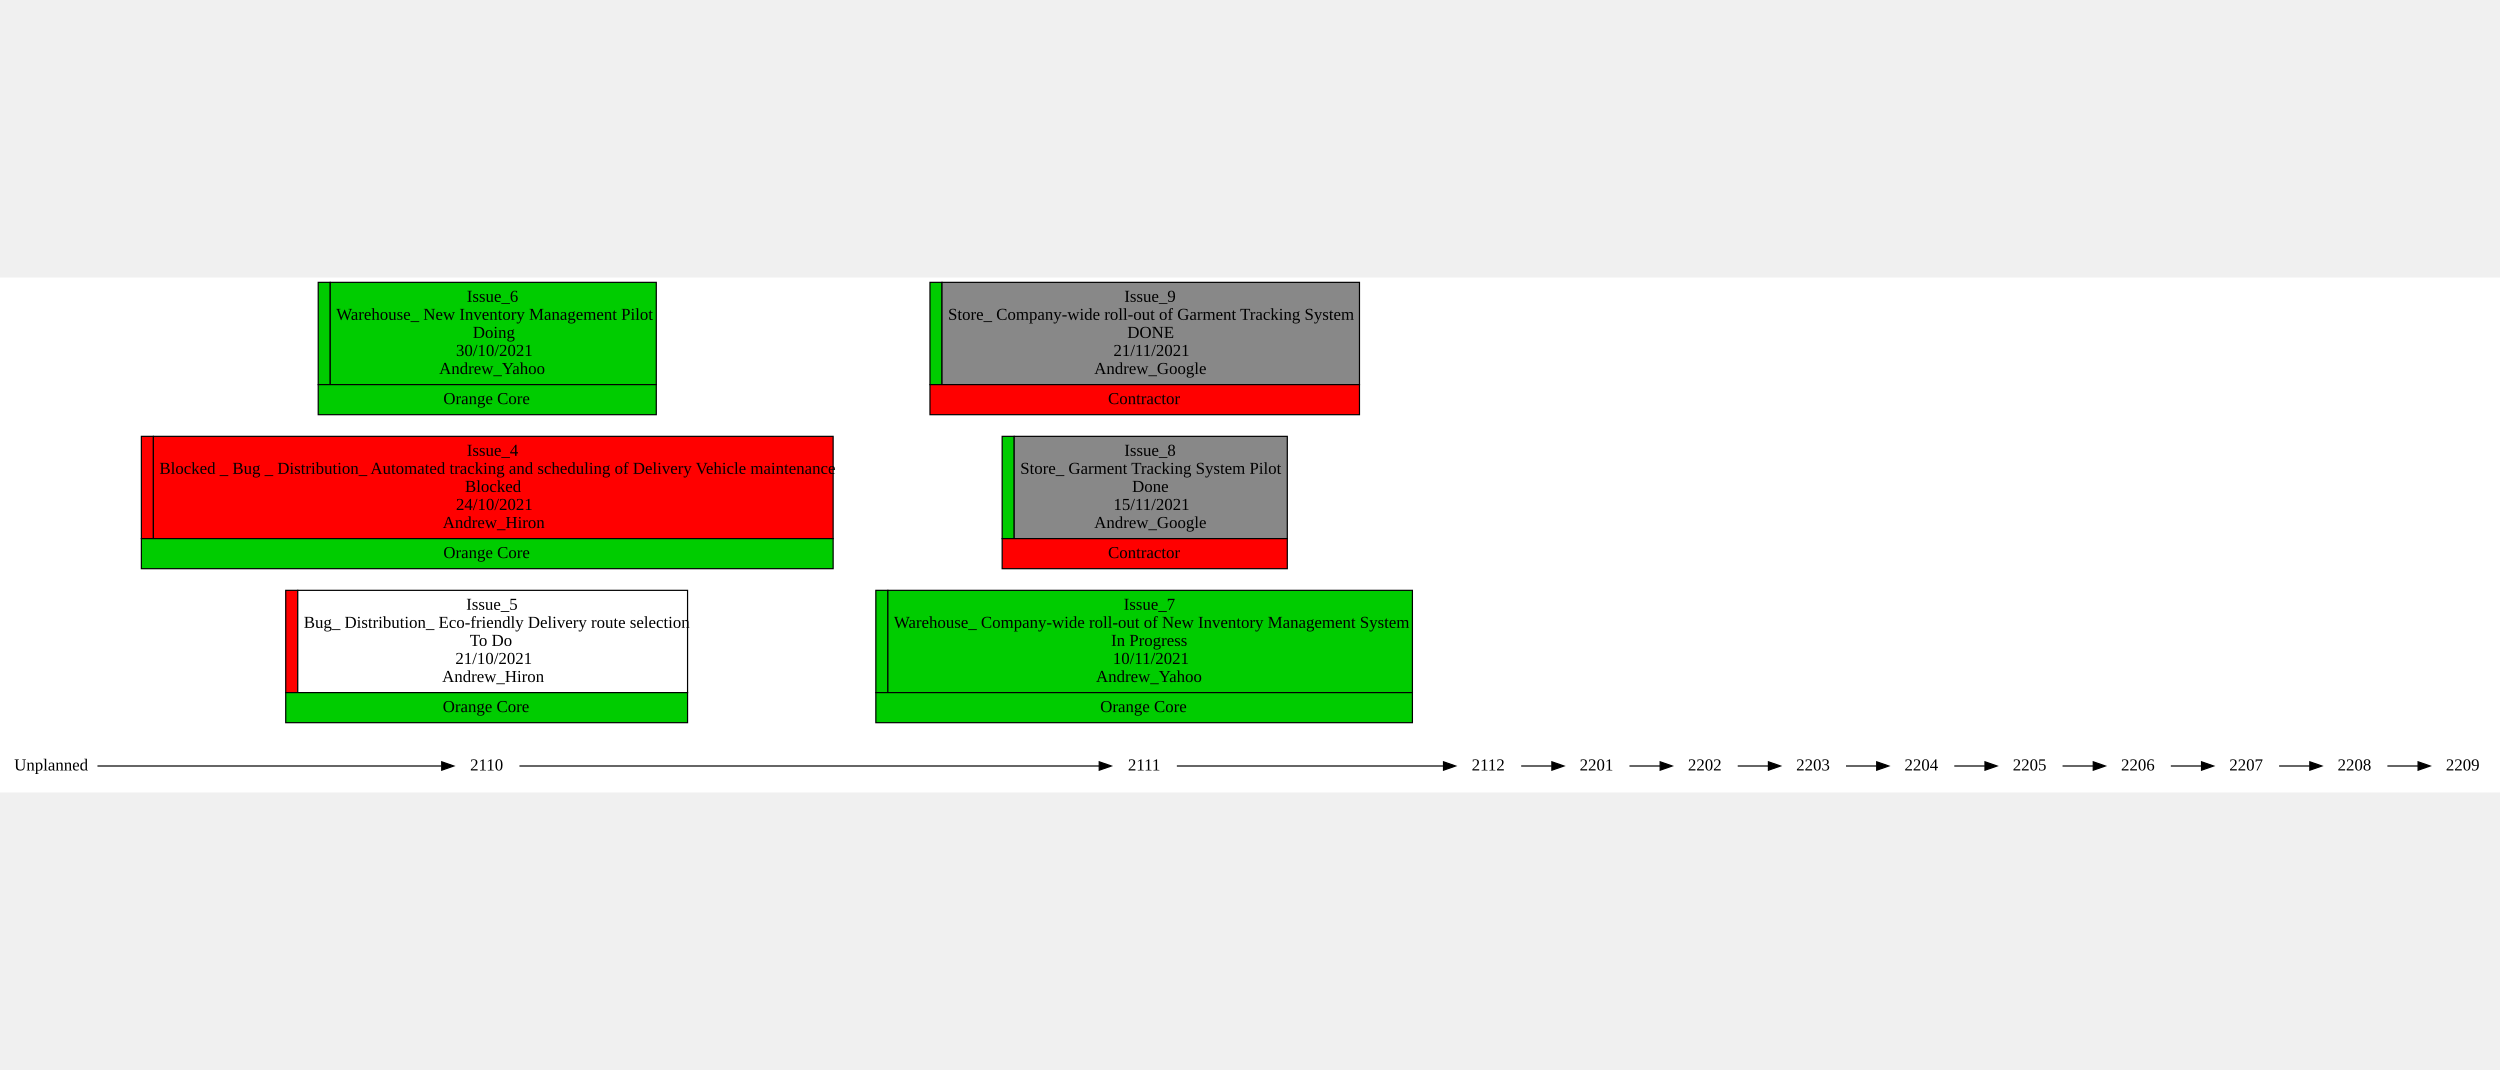
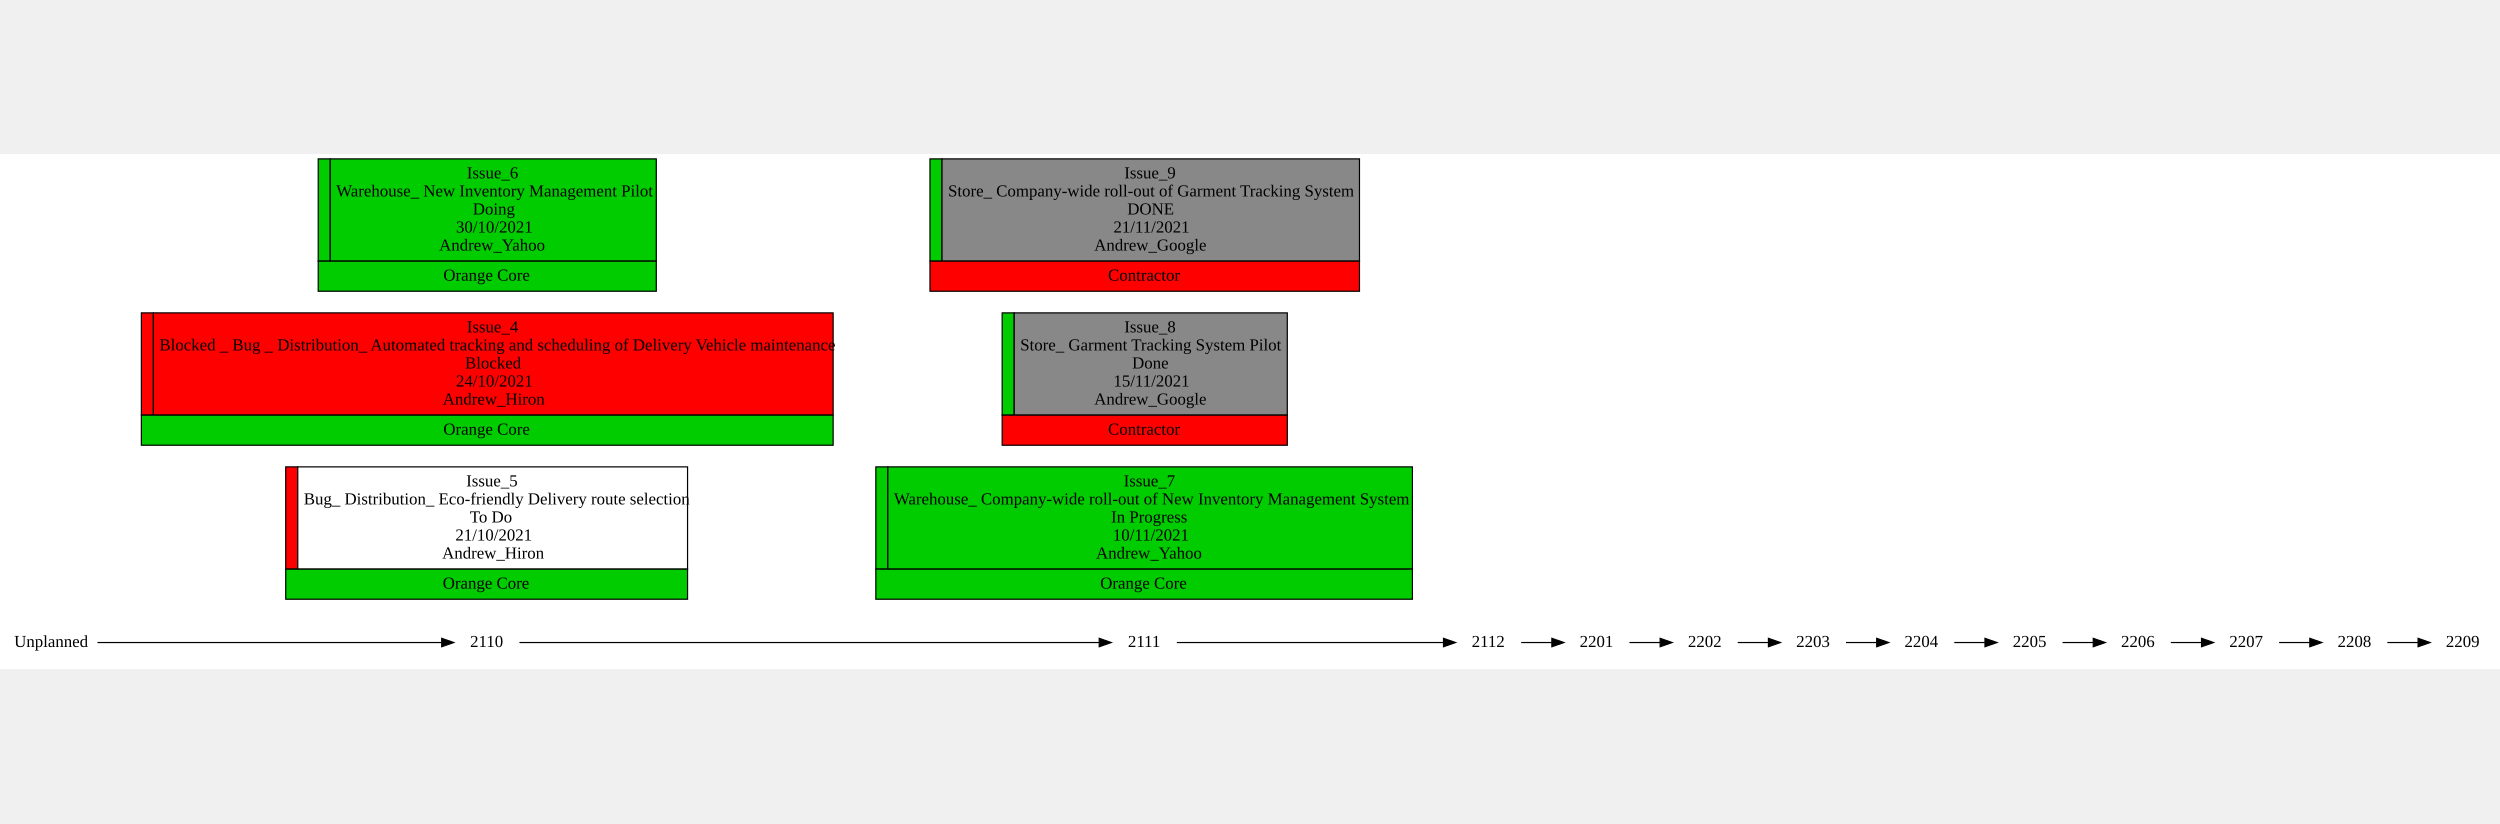
- <svg xmlns="http://www.w3.org/2000/svg" width="1000pt" height="428pt" viewBox="0.00 0.00 2078.00 428.00">
+ <svg xmlns="http://www.w3.org/2000/svg" width="1300pt" height="428pt" viewBox="0.00 0.00 2078.00 428.00">
  <g id="graph0" class="graph" transform="scale(1 1) rotate(0) translate(4 424)">
    <polygon fill="white" stroke="transparent" points="-4,4 -4,-424 2074,-424 2074,4 -4,4" />
    <g id="node1" class="node">
      <text text-anchor="middle" x="38.5" y="-14.3" font-family="Times New Roman,serif" font-size="14.00">Unplanned</text>
    </g>
    <g id="node2" class="node">
      <text text-anchor="middle" x="400.5" y="-14.3" font-family="Times New Roman,serif" font-size="14.00">2110</text>
    </g>
    <g id="edge1" class="edge">
      <path fill="none" stroke="black" d="M77.01,-18C146.41,-18 294.04,-18 362.82,-18" />
      <polygon fill="black" stroke="black" points="363.16,-21.5 373.16,-18 363.16,-14.5 363.16,-21.5" />
    </g>
    <g id="node3" class="node">
      <text text-anchor="middle" x="947" y="-14.3" font-family="Times New Roman,serif" font-size="14.00">2111</text>
    </g>
    <g id="edge2" class="edge">
      <path fill="none" stroke="black" d="M427.76,-18C516.7,-18 806.73,-18 909.49,-18" />
      <polygon fill="black" stroke="black" points="909.68,-21.5 919.68,-18 909.68,-14.5 909.68,-21.5" />
    </g>
    <g id="node4" class="node">
      <text text-anchor="middle" x="1233" y="-14.3" font-family="Times New Roman,serif" font-size="14.00">2112</text>
    </g>
    <g id="edge3" class="edge">
      <path fill="none" stroke="black" d="M974.21,-18C1025.14,-18 1137.57,-18 1195.67,-18" />
      <polygon fill="black" stroke="black" points="1195.85,-21.5 1205.85,-18 1195.85,-14.5 1195.85,-21.5" />
    </g>
    <g id="node5" class="node">
      <text text-anchor="middle" x="1323" y="-14.3" font-family="Times New Roman,serif" font-size="14.00">2201</text>
    </g>
    <g id="edge4" class="edge">
      <path fill="none" stroke="black" d="M1260.4,-18C1268.39,-18 1277.31,-18 1285.82,-18" />
      <polygon fill="black" stroke="black" points="1285.92,-21.5 1295.92,-18 1285.92,-14.5 1285.92,-21.5" />
    </g>
    <g id="node6" class="node">
      <text text-anchor="middle" x="1413" y="-14.3" font-family="Times New Roman,serif" font-size="14.00">2202</text>
    </g>
    <g id="edge5" class="edge">
      <path fill="none" stroke="black" d="M1350.4,-18C1358.39,-18 1367.31,-18 1375.82,-18" />
      <polygon fill="black" stroke="black" points="1375.92,-21.5 1385.92,-18 1375.92,-14.5 1375.92,-21.5" />
    </g>
    <g id="node7" class="node">
      <text text-anchor="middle" x="1503" y="-14.3" font-family="Times New Roman,serif" font-size="14.00">2203</text>
    </g>
    <g id="edge6" class="edge">
      <path fill="none" stroke="black" d="M1440.4,-18C1448.39,-18 1457.31,-18 1465.82,-18" />
      <polygon fill="black" stroke="black" points="1465.92,-21.5 1475.92,-18 1465.92,-14.5 1465.92,-21.5" />
    </g>
    <g id="node8" class="node">
      <text text-anchor="middle" x="1593" y="-14.3" font-family="Times New Roman,serif" font-size="14.00">2204</text>
    </g>
    <g id="edge7" class="edge">
      <path fill="none" stroke="black" d="M1530.4,-18C1538.39,-18 1547.31,-18 1555.82,-18" />
      <polygon fill="black" stroke="black" points="1555.92,-21.5 1565.92,-18 1555.92,-14.5 1555.92,-21.5" />
    </g>
    <g id="node9" class="node">
      <text text-anchor="middle" x="1683" y="-14.3" font-family="Times New Roman,serif" font-size="14.00">2205</text>
    </g>
    <g id="edge8" class="edge">
      <path fill="none" stroke="black" d="M1620.4,-18C1628.39,-18 1637.31,-18 1645.82,-18" />
      <polygon fill="black" stroke="black" points="1645.92,-21.5 1655.92,-18 1645.92,-14.5 1645.92,-21.5" />
    </g>
    <g id="node10" class="node">
      <text text-anchor="middle" x="1773" y="-14.3" font-family="Times New Roman,serif" font-size="14.00">2206</text>
    </g>
    <g id="edge9" class="edge">
      <path fill="none" stroke="black" d="M1710.4,-18C1718.39,-18 1727.31,-18 1735.82,-18" />
      <polygon fill="black" stroke="black" points="1735.92,-21.5 1745.92,-18 1735.92,-14.5 1735.92,-21.5" />
    </g>
    <g id="node11" class="node">
      <text text-anchor="middle" x="1863" y="-14.3" font-family="Times New Roman,serif" font-size="14.00">2207</text>
    </g>
    <g id="edge10" class="edge">
      <path fill="none" stroke="black" d="M1800.4,-18C1808.39,-18 1817.31,-18 1825.82,-18" />
      <polygon fill="black" stroke="black" points="1825.92,-21.5 1835.92,-18 1825.92,-14.5 1825.92,-21.5" />
    </g>
    <g id="node12" class="node">
      <text text-anchor="middle" x="1953" y="-14.3" font-family="Times New Roman,serif" font-size="14.00">2208</text>
    </g>
    <g id="edge11" class="edge">
      <path fill="none" stroke="black" d="M1890.4,-18C1898.39,-18 1907.31,-18 1915.82,-18" />
      <polygon fill="black" stroke="black" points="1915.92,-21.5 1925.92,-18 1915.92,-14.5 1915.92,-21.5" />
    </g>
    <g id="node13" class="node">
      <text text-anchor="middle" x="2043" y="-14.3" font-family="Times New Roman,serif" font-size="14.00">2209</text>
    </g>
    <g id="edge12" class="edge">
      <path fill="none" stroke="black" d="M1980.4,-18C1988.39,-18 1997.31,-18 2005.82,-18" />
      <polygon fill="black" stroke="black" points="2005.92,-21.5 2015.92,-18 2005.92,-14.5 2005.92,-21.5" />
    </g>
    <g id="node14" class="node">
      <polygon fill="#ff0000" stroke="transparent" points="233.5,-79 233.5,-164 243.5,-164 243.5,-79 233.5,-79" />
      <polygon fill="none" stroke="black" points="233.5,-79 233.5,-164 243.5,-164 243.5,-79 233.5,-79" />
      <polygon fill="#ffffff" stroke="transparent" points="243.5,-79 243.5,-164 567.5,-164 567.5,-79 243.5,-79" />
      <polygon fill="none" stroke="black" points="243.5,-79 243.5,-164 567.5,-164 567.5,-79 243.5,-79" />
      <text text-anchor="start" x="383.5" y="-147.8" font-family="Times New Roman,serif" font-size="14.00">Issue_5</text>
      <text text-anchor="start" x="248.5" y="-132.8" font-family="Times New Roman,serif" font-size="14.00">Bug_ Distribution_ Eco-friendly Delivery route selection</text>
      <text text-anchor="start" x="386.5" y="-117.8" font-family="Times New Roman,serif" font-size="14.00">To Do</text>
      <text text-anchor="start" x="374.5" y="-102.8" font-family="Times New Roman,serif" font-size="14.00">21/10/2021</text>
      <text text-anchor="start" x="363.5" y="-87.8" font-family="Times New Roman,serif" font-size="14.00">Andrew_Hiron</text>
      <polygon fill="#00cc00" stroke="transparent" points="233.5,-54 233.5,-79 567.5,-79 567.5,-54 233.5,-54" />
      <polygon fill="none" stroke="black" points="233.5,-54 233.5,-79 567.5,-79 567.5,-54 233.5,-54" />
      <text text-anchor="start" x="364" y="-62.8" font-family="Times New Roman,serif" font-size="14.00">Orange Core</text>
    </g>
    <g id="node15" class="node">
      <polygon fill="#ff0000" stroke="transparent" points="113.5,-207 113.5,-292 123.5,-292 123.5,-207 113.5,-207" />
      <polygon fill="none" stroke="black" points="113.5,-207 113.5,-292 123.5,-292 123.5,-207 113.5,-207" />
      <polygon fill="#ff0000" stroke="transparent" points="123.5,-207 123.5,-292 688.5,-292 688.5,-207 123.5,-207" />
      <polygon fill="none" stroke="black" points="123.5,-207 123.5,-292 688.5,-292 688.5,-207 123.5,-207" />
      <text text-anchor="start" x="384" y="-275.8" font-family="Times New Roman,serif" font-size="14.00">Issue_4</text>
      <text text-anchor="start" x="128.5" y="-260.8" font-family="Times New Roman,serif" font-size="14.00">Blocked _ Bug _ Distribution_ Automated tracking and scheduling of Delivery Vehicle maintenance</text>
      <text text-anchor="start" x="382.5" y="-245.8" font-family="Times New Roman,serif" font-size="14.00">Blocked</text>
      <text text-anchor="start" x="375" y="-230.8" font-family="Times New Roman,serif" font-size="14.00">24/10/2021</text>
      <text text-anchor="start" x="364" y="-215.8" font-family="Times New Roman,serif" font-size="14.00">Andrew_Hiron</text>
      <polygon fill="#00cc00" stroke="transparent" points="113.5,-182 113.5,-207 688.5,-207 688.5,-182 113.5,-182" />
      <polygon fill="none" stroke="black" points="113.5,-182 113.5,-207 688.5,-207 688.5,-182 113.5,-182" />
      <text text-anchor="start" x="364.5" y="-190.8" font-family="Times New Roman,serif" font-size="14.00">Orange Core</text>
    </g>
    <g id="node16" class="node">
      <polygon fill="#00cc00" stroke="transparent" points="260.5,-335 260.5,-420 270.5,-420 270.5,-335 260.5,-335" />
      <polygon fill="none" stroke="black" points="260.5,-335 260.5,-420 270.5,-420 270.5,-335 260.5,-335" />
      <polygon fill="#00cc00" stroke="transparent" points="270.5,-335 270.5,-420 541.5,-420 541.5,-335 270.5,-335" />
      <polygon fill="none" stroke="black" points="270.5,-335 270.5,-420 541.5,-420 541.5,-335 270.5,-335" />
      <text text-anchor="start" x="384" y="-403.8" font-family="Times New Roman,serif" font-size="14.00">Issue_6</text>
      <text text-anchor="start" x="275.5" y="-388.8" font-family="Times New Roman,serif" font-size="14.00">Warehouse_ New Inventory Management Pilot</text>
      <text text-anchor="start" x="389" y="-373.8" font-family="Times New Roman,serif" font-size="14.00">Doing</text>
      <text text-anchor="start" x="375" y="-358.8" font-family="Times New Roman,serif" font-size="14.00">30/10/2021</text>
      <text text-anchor="start" x="361" y="-343.8" font-family="Times New Roman,serif" font-size="14.00">Andrew_Yahoo</text>
      <polygon fill="#00cc00" stroke="transparent" points="260.5,-310 260.5,-335 541.5,-335 541.5,-310 260.5,-310" />
      <polygon fill="none" stroke="black" points="260.5,-310 260.5,-335 541.5,-335 541.5,-310 260.5,-310" />
      <text text-anchor="start" x="364.5" y="-318.8" font-family="Times New Roman,serif" font-size="14.00">Orange Core</text>
    </g>
    <g id="node17" class="node">
      <polygon fill="#00cc00" stroke="transparent" points="724,-79 724,-164 734,-164 734,-79 724,-79" />
      <polygon fill="none" stroke="black" points="724,-79 724,-164 734,-164 734,-79 724,-79" />
      <polygon fill="#00cc00" stroke="transparent" points="734,-79 734,-164 1170,-164 1170,-79 734,-79" />
      <polygon fill="none" stroke="black" points="734,-79 734,-164 1170,-164 1170,-79 734,-79" />
      <text text-anchor="start" x="930" y="-147.8" font-family="Times New Roman,serif" font-size="14.00">Issue_7</text>
      <text text-anchor="start" x="739" y="-132.8" font-family="Times New Roman,serif" font-size="14.00">Warehouse_ Company-wide roll-out of New Inventory Management System</text>
      <text text-anchor="start" x="919.5" y="-117.8" font-family="Times New Roman,serif" font-size="14.00">In Progress</text>
      <text text-anchor="start" x="921" y="-102.8" font-family="Times New Roman,serif" font-size="14.00">10/11/2021</text>
      <text text-anchor="start" x="907" y="-87.8" font-family="Times New Roman,serif" font-size="14.00">Andrew_Yahoo</text>
      <polygon fill="#00cc00" stroke="transparent" points="724,-54 724,-79 1170,-79 1170,-54 724,-54" />
      <polygon fill="none" stroke="black" points="724,-54 724,-79 1170,-79 1170,-54 724,-54" />
      <text text-anchor="start" x="910.5" y="-62.8" font-family="Times New Roman,serif" font-size="14.00">Orange Core</text>
    </g>
    <g id="node18" class="node">
      <polygon fill="#00cc00" stroke="transparent" points="829,-207 829,-292 839,-292 839,-207 829,-207" />
      <polygon fill="none" stroke="black" points="829,-207 829,-292 839,-292 839,-207 829,-207" />
      <polygon fill="#888888" stroke="transparent" points="839,-207 839,-292 1066,-292 1066,-207 839,-207" />
      <polygon fill="none" stroke="black" points="839,-207 839,-292 1066,-292 1066,-207 839,-207" />
      <text text-anchor="start" x="930.5" y="-275.8" font-family="Times New Roman,serif" font-size="14.00">Issue_8</text>
      <text text-anchor="start" x="844" y="-260.8" font-family="Times New Roman,serif" font-size="14.00">Store_ Garment Tracking System Pilot</text>
      <text text-anchor="start" x="937" y="-245.8" font-family="Times New Roman,serif" font-size="14.00">Done</text>
      <text text-anchor="start" x="921.5" y="-230.8" font-family="Times New Roman,serif" font-size="14.00">15/11/2021</text>
      <text text-anchor="start" x="905.5" y="-215.8" font-family="Times New Roman,serif" font-size="14.00">Andrew_Google</text>
      <polygon fill="#ff0000" stroke="transparent" points="829,-182 829,-207 1066,-207 1066,-182 829,-182" />
      <polygon fill="none" stroke="black" points="829,-182 829,-207 1066,-207 1066,-182 829,-182" />
      <text text-anchor="start" x="917" y="-190.8" font-family="Times New Roman,serif" font-size="14.00">Contractor</text>
    </g>
    <g id="node19" class="node">
      <polygon fill="#00cc00" stroke="transparent" points="769,-335 769,-420 779,-420 779,-335 769,-335" />
      <polygon fill="none" stroke="black" points="769,-335 769,-420 779,-420 779,-335 769,-335" />
      <polygon fill="#888888" stroke="transparent" points="779,-335 779,-420 1126,-420 1126,-335 779,-335" />
      <polygon fill="none" stroke="black" points="779,-335 779,-420 1126,-420 1126,-335 779,-335" />
      <text text-anchor="start" x="930.5" y="-403.8" font-family="Times New Roman,serif" font-size="14.00">Issue_9</text>
      <text text-anchor="start" x="784" y="-388.8" font-family="Times New Roman,serif" font-size="14.00">Store_ Company-wide roll-out of Garment Tracking System</text>
      <text text-anchor="start" x="933" y="-373.8" font-family="Times New Roman,serif" font-size="14.00">DONE</text>
      <text text-anchor="start" x="921.5" y="-358.8" font-family="Times New Roman,serif" font-size="14.00">21/11/2021</text>
      <text text-anchor="start" x="905.5" y="-343.8" font-family="Times New Roman,serif" font-size="14.00">Andrew_Google</text>
      <polygon fill="#ff0000" stroke="transparent" points="769,-310 769,-335 1126,-335 1126,-310 769,-310" />
      <polygon fill="none" stroke="black" points="769,-310 769,-335 1126,-335 1126,-310 769,-310" />
      <text text-anchor="start" x="917" y="-318.8" font-family="Times New Roman,serif" font-size="14.00">Contractor</text>
    </g>
  </g>
</svg>
